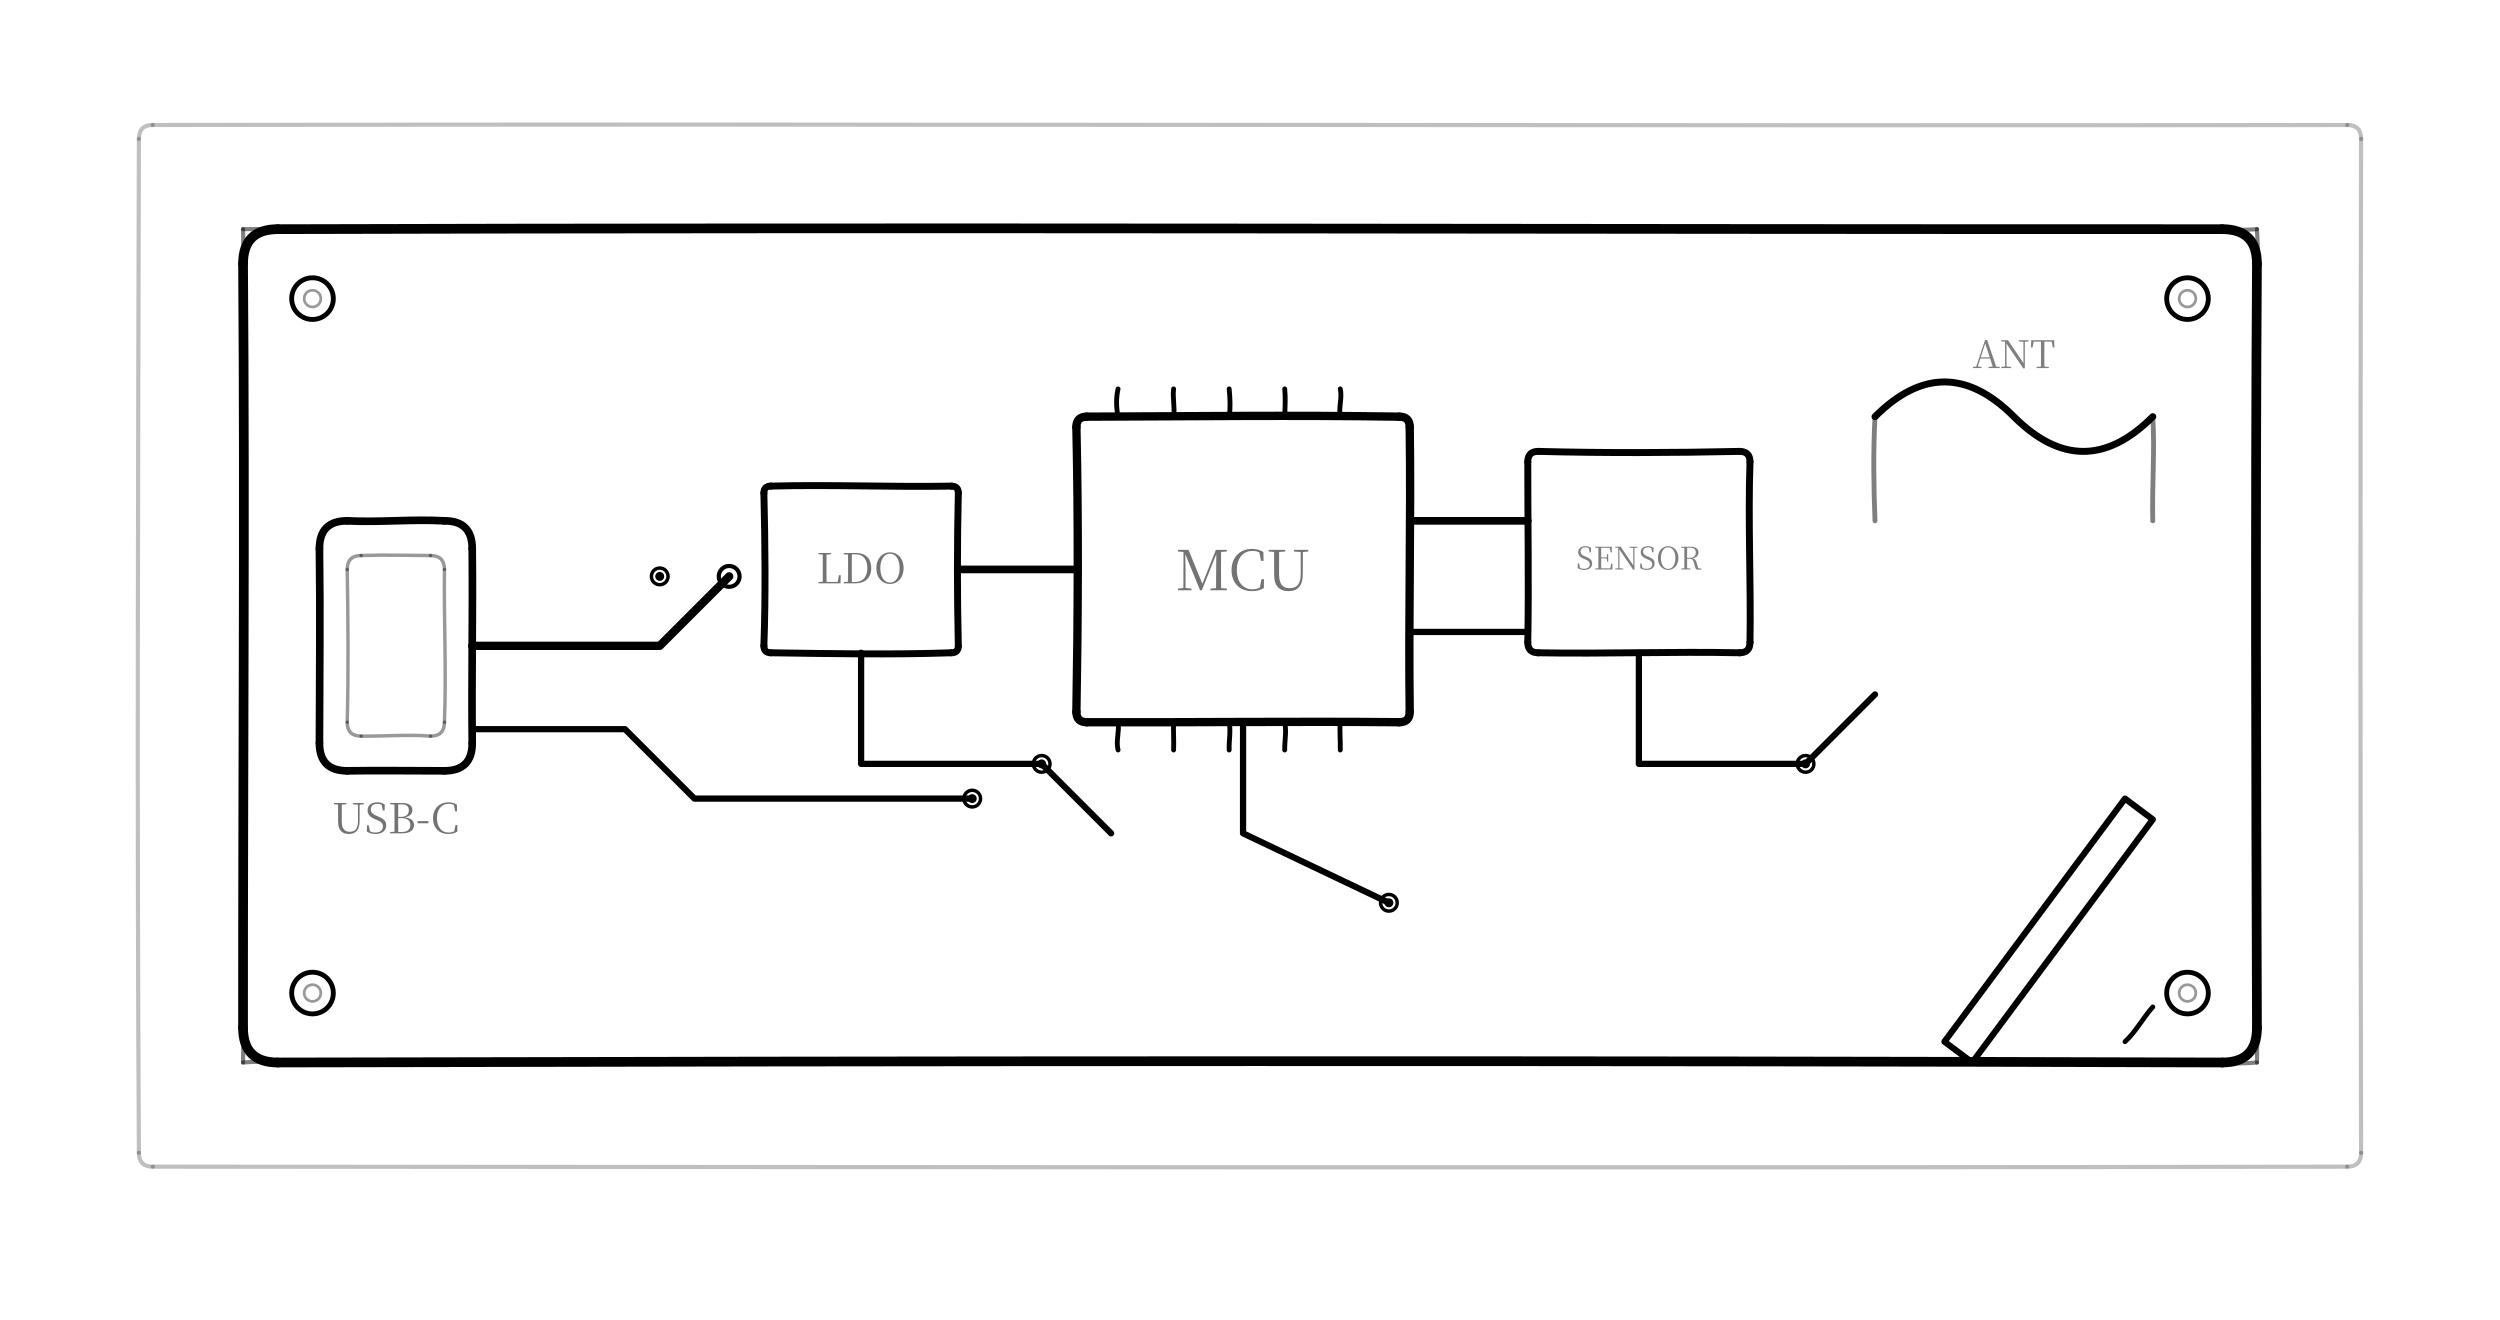
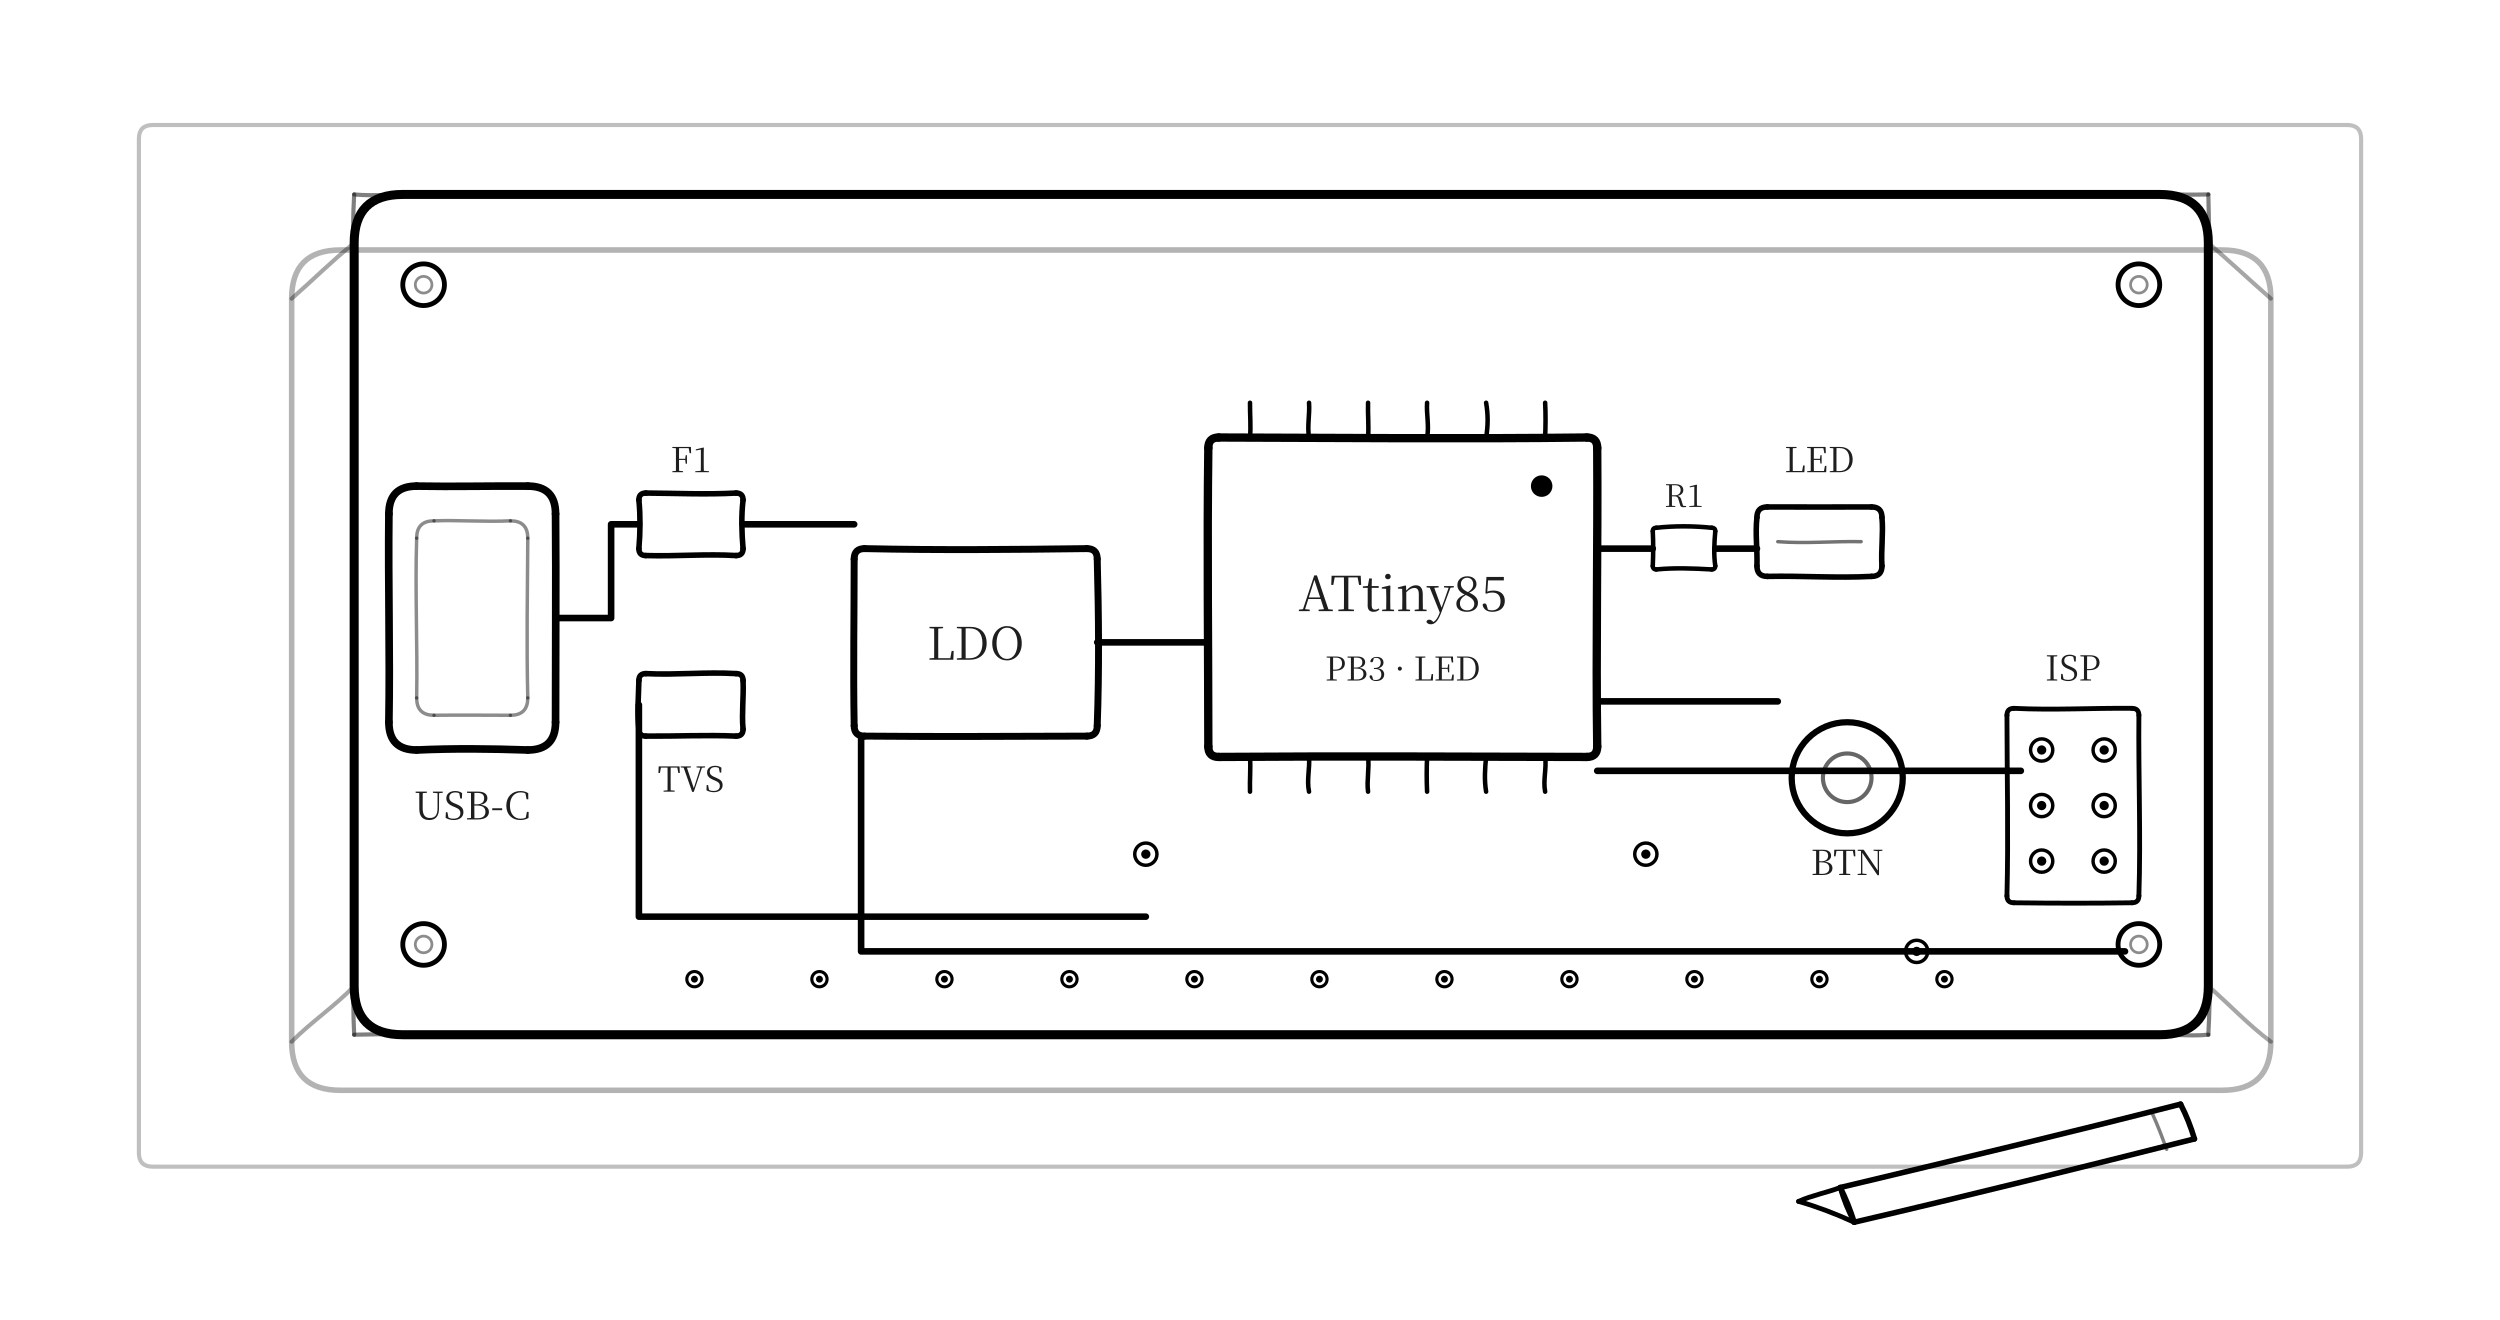
<svg xmlns="http://www.w3.org/2000/svg" viewBox="0 0 720 380" fill="none" stroke="currentColor" stroke-width="2.2" stroke-linecap="round" stroke-linejoin="round" role="img" aria-label="cover-kicad">
-   <path d="M44 36C254.67 35.63 465.33 36.3 676 36" stroke-width="1.2" opacity="0.25" />
-   <path d="M680 40C679.74 137.33 679.79 234.67 680 332" stroke-width="1.2" opacity="0.25" />
-   <path d="M676 336C465.33 336.39 254.67 336.1 44 336" stroke-width="1.2" opacity="0.25" />
-   <path d="M40 332C39.43 234.67 39.76 137.33 40 40" stroke-width="1.2" opacity="0.25" />
-   <path d="M40 40Q40 36 44 36" stroke-width="1.2" opacity="0.25" />
-   <path d="M676 36Q680 36 680 40" stroke-width="1.2" opacity="0.25" />
-   <path d="M680 332Q680 336 676 336" stroke-width="1.2" opacity="0.25" />
-   <path d="M44 336Q40 336 40 332" stroke-width="1.2" opacity="0.25" />
-   <path d="M80 66C266.67 65.44 453.33 66.05 640 66" stroke-width="2.8" />
-   <path d="M650 76C649.52 149.33 649.77 222.67 650 296" stroke-width="2.8" />
-   <path d="M640 306C453.33 305.41 266.67 305.57 80 306" stroke-width="2.8" />
-   <path d="M70 296C69.95 222.67 70.55 149.33 70 76" stroke-width="2.8" />
-   <path d="M70 76Q70 66 80 66" stroke-width="2.8" />
-   <path d="M640 66Q650 66 650 76" stroke-width="2.8" />
-   <path d="M650 296Q650 306 640 306" stroke-width="2.8" />
-   <path d="M80 306Q70 306 70 296" stroke-width="2.8" />
-   <path d="M100 150C109.33 150.48 118.67 149.47 128 150" stroke-width="2.2" />
-   <path d="M136 158C136.21 176.67 135.79 195.33 136 214" stroke-width="2.2" />
-   <path d="M128 222C118.67 222.01 109.33 221.85 100 222" stroke-width="2.2" />
-   <path d="M92 214C92.03 195.33 92.26 176.67 92 158" stroke-width="2.2" />
-   <path d="M92 158Q92 150 100 150" stroke-width="2.2" />
-   <path d="M128 150Q136 150 136 158" stroke-width="2.2" />
-   <path d="M136 214Q136 222 128 222" stroke-width="2.2" />
-   <path d="M100 222Q92 222 92 214" stroke-width="2.2" />
-   <path d="M104 160C110.67 159.74 117.33 159.97 124 160" stroke-width="1" opacity="0.4" />
-   <path d="M128 164C127.82 178.67 128.58 193.33 128 208" stroke-width="1" opacity="0.4" />
-   <path d="M124 212C117.33 211.47 110.67 212.1 104 212" stroke-width="1" opacity="0.4" />
-   <path d="M100 208C100.38 193.33 100.24 178.67 100 164" stroke-width="1" opacity="0.4" />
-   <path d="M100 164Q100 160 104 160" stroke-width="1" opacity="0.4" />
-   <path d="M124 160Q128 160 128 164" stroke-width="1" opacity="0.4" />
-   <path d="M128 208Q128 212 124 212" stroke-width="1" opacity="0.4" />
-   <path d="M104 212Q100 212 100 208" stroke-width="1" opacity="0.4" />
-   <text x="114" y="240" font-size="12" text-anchor="middle" font-family="Noto Serif CJK SC, Songti SC, SimSun, serif" fill="currentColor" stroke="none" opacity="0.55">USB-C</text>
-   <path d="M136 186L190 186L210 166" stroke-width="2.4" />
-   <path d="M210 163C211.66 163 213 164.34 213 166C213 167.66 211.66 169 210 169C208.34 169 207 167.66 207 166C207 164.34 208.34 163 210 163Z" stroke-width="1.2" />
-   <path d="M222 140C239.33 139.53 256.67 140.31 274 140" stroke-width="2" />
-   <path d="M276 142C275.65 156.67 275.66 171.33 276 186" stroke-width="2" />
-   <path d="M274 188C256.67 188.59 239.33 188.25 222 188" stroke-width="2" />
-   <path d="M220 186C220.51 171.33 220.35 156.67 220 142" stroke-width="2" />
-   <path d="M220 142Q220 140 222 140" stroke-width="2" />
-   <path d="M274 140Q276 140 276 142" stroke-width="2" />
-   <path d="M276 186Q276 188 274 188" stroke-width="2" />
-   <path d="M222 188Q220 188 220 186" stroke-width="2" />
-   <text x="248" y="168" font-size="12" text-anchor="middle" font-family="Noto Serif CJK SC, Songti SC, SimSun, serif" fill="currentColor" stroke="none" opacity="0.55">LDO</text>
-   <path d="M313 120C343 119.89 373 119.54 403 120" stroke-width="2.4" />
-   <path d="M406 123C406.4 150.33 405.62 177.67 406 205" stroke-width="2.4" />
-   <path d="M403 208C373 207.7 343 208.11 313 208" stroke-width="2.4" />
-   <path d="M310 205C310.47 177.67 310.6 150.33 310 123" stroke-width="2.4" />
-   <path d="M310 123Q310 120 313 120" stroke-width="2.4" />
-   <path d="M403 120Q406 120 406 123" stroke-width="2.4" />
-   <path d="M406 205Q406 208 403 208" stroke-width="2.4" />
-   <path d="M313 208Q310 208 310 205" stroke-width="2.4" />
-   <path d="M322 112C321.4 114.67 321.47 117.33 322 120" stroke-width="1.4" />
-   <path d="M322 208C322.45 210.67 321.32 213.33 322 216" stroke-width="1.4" />
-   <path d="M338 112C337.66 114.67 338.42 117.33 338 120" stroke-width="1.4" />
-   <path d="M338 208C337.88 210.67 338.11 213.33 338 216" stroke-width="1.4" />
-   <path d="M354 112C354.24 114.67 354.43 117.33 354 120" stroke-width="1.4" />
-   <path d="M354 208C354.51 210.67 353.9 213.33 354 216" stroke-width="1.4" />
-   <path d="M370 112C370.25 114.67 370.1 117.33 370 120" stroke-width="1.4" />
-   <path d="M370 208C370.57 210.67 369.94 213.33 370 216" stroke-width="1.4" />
-   <path d="M386 112C386.6 114.67 385.47 117.33 386 120" stroke-width="1.4" />
-   <path d="M386 208C385.76 210.67 386.08 213.33 386 216" stroke-width="1.4" />
-   <text x="358" y="170" font-size="16" text-anchor="middle" font-family="Noto Serif CJK SC, Songti SC, SimSun, serif" fill="currentColor" stroke="none" opacity="0.55">MCU</text>
-   <path d="M443 130C462.33 130.5 481.67 130.41 501 130" stroke-width="2" />
-   <path d="M504 133C503.4 150.33 504.29 167.67 504 185" stroke-width="2" />
-   <path d="M501 188C481.67 187.59 462.33 188.36 443 188" stroke-width="2" />
-   <path d="M440 185C440.33 167.67 439.98 150.33 440 133" stroke-width="2" />
-   <path d="M440 133Q440 130 443 130" stroke-width="2" />
-   <path d="M501 130Q504 130 504 133" stroke-width="2" />
-   <path d="M504 185Q504 188 501 188" stroke-width="2" />
-   <path d="M443 188Q440 188 440 185" stroke-width="2" />
-   <text x="472" y="164" font-size="9" text-anchor="middle" font-family="Noto Serif CJK SC, Songti SC, SimSun, serif" fill="currentColor" stroke="none" opacity="0.5">SENSOR</text>
-   <path d="M540 120q20-20 40 0t40 0" stroke-width="2" />
-   <path d="M540 120C539.47 130 539.61 140 540 150" stroke-width="1.4" opacity="0.5" />
-   <path d="M620 120C620.62 130 619.75 140 620 150" stroke-width="1.4" opacity="0.5" />
-   <text x="580" y="106" font-size="11" text-anchor="middle" font-family="Noto Serif CJK SC, Songti SC, SimSun, serif" fill="currentColor" stroke="none" opacity="0.5">ANT</text>
-   <path d="M276 164L310 164" stroke-width="2.2" />
-   <path d="M406 150L440 150" stroke-width="2.2" />
-   <path d="M406 182L440 182" stroke-width="1.8" />
-   <path d="M248 188L248 220L300 220L320 240" stroke-width="1.8" />
-   <path d="M358 208L358 240L400 260" stroke-width="1.8" />
-   <path d="M472 188L472 220L520 220L540 200" stroke-width="1.8" />
-   <path d="M136 210L180 210L200 230L280 230" stroke-width="1.8" />
-   <path d="M190 163.6C191.33 163.6 192.4 164.67 192.4 166C192.4 167.33 191.33 168.4 190 168.4C188.67 168.4 187.6 167.33 187.6 166C187.6 164.67 188.67 163.6 190 163.6Z" stroke-width="1" />
-   <path d="M190 165.1C190.5 165.1 190.9 165.5 190.9 166C190.9 166.5 190.5 166.9 190 166.9C189.5 166.9 189.1 166.5 189.1 166C189.1 165.5 189.5 165.1 190 165.1Z" stroke-width="0.8" fill="currentColor" />
-   <path d="M300 217.6C301.33 217.6 302.4 218.67 302.4 220C302.4 221.33 301.33 222.4 300 222.4C298.67 222.4 297.6 221.33 297.6 220C297.6 218.67 298.67 217.6 300 217.6Z" stroke-width="1" />
-   <path d="M300 219.1C300.5 219.1 300.9 219.5 300.9 220C300.9 220.5 300.5 220.9 300 220.9C299.5 220.9 299.1 220.5 299.1 220C299.1 219.5 299.5 219.1 300 219.1Z" stroke-width="0.8" fill="currentColor" />
-   <path d="M400 257.6C401.33 257.6 402.4 258.67 402.4 260C402.4 261.33 401.33 262.4 400 262.4C398.67 262.4 397.6 261.33 397.6 260C397.6 258.67 398.67 257.6 400 257.6Z" stroke-width="1" />
-   <path d="M400 259.1C400.5 259.1 400.9 259.5 400.9 260C400.9 260.5 400.5 260.9 400 260.9C399.5 260.9 399.1 260.5 399.1 260C399.1 259.5 399.5 259.1 400 259.1Z" stroke-width="0.8" fill="currentColor" />
-   <path d="M520 217.6C521.33 217.6 522.4 218.67 522.4 220C522.4 221.33 521.33 222.4 520 222.4C518.67 222.4 517.6 221.33 517.6 220C517.6 218.67 518.67 217.6 520 217.6Z" stroke-width="1" />
-   <path d="M520 219.1C520.5 219.1 520.9 219.5 520.9 220C520.9 220.5 520.5 220.9 520 220.9C519.5 220.9 519.1 220.5 519.1 220C519.1 219.5 519.5 219.1 520 219.1Z" stroke-width="0.8" fill="currentColor" />
-   <path d="M280 227.6C281.33 227.6 282.4 228.67 282.4 230C282.4 231.33 281.33 232.4 280 232.4C278.67 232.4 277.6 231.33 277.6 230C277.6 228.67 278.67 227.6 280 227.6Z" stroke-width="1" />
-   <path d="M280 229.1C280.5 229.1 280.9 229.5 280.9 230C280.9 230.5 280.5 230.9 280 230.9C279.5 230.9 279.1 230.5 279.1 230C279.1 229.5 279.5 229.1 280 229.1Z" stroke-width="0.8" fill="currentColor" />
-   <path d="M90 80C93.31 80 96 82.69 96 86C96 89.31 93.31 92 90 92C86.69 92 84 89.31 84 86C84 82.69 86.69 80 90 80Z" stroke-width="1.4" />
-   <path d="M90 83.6C91.33 83.6 92.4 84.67 92.4 86C92.4 87.33 91.33 88.4 90 88.4C88.67 88.4 87.6 87.33 87.6 86C87.6 84.67 88.67 83.6 90 83.6Z" stroke-width="0.8" opacity="0.4" />
-   <path d="M630 80C633.31 80 636 82.69 636 86C636 89.31 633.31 92 630 92C626.69 92 624 89.31 624 86C624 82.69 626.69 80 630 80Z" stroke-width="1.4" />
-   <path d="M630 83.6C631.33 83.6 632.4 84.67 632.4 86C632.4 87.33 631.33 88.4 630 88.4C628.67 88.4 627.6 87.33 627.6 86C627.6 84.67 628.67 83.6 630 83.6Z" stroke-width="0.8" opacity="0.4" />
-   <path d="M90 280C93.31 280 96 282.69 96 286C96 289.31 93.31 292 90 292C86.69 292 84 289.31 84 286C84 282.69 86.69 280 90 280Z" stroke-width="1.4" />
-   <path d="M90 283.6C91.33 283.6 92.4 284.67 92.4 286C92.4 287.33 91.33 288.4 90 288.4C88.67 288.4 87.6 287.33 87.6 286C87.6 284.67 88.67 283.6 90 283.6Z" stroke-width="0.8" opacity="0.4" />
-   <path d="M630 280C633.31 280 636 282.69 636 286C636 289.31 633.31 292 630 292C626.69 292 624 289.31 624 286C624 282.69 626.69 280 630 280Z" stroke-width="1.4" />
-   <path d="M630 283.6C631.33 283.6 632.4 284.67 632.4 286C632.4 287.33 631.33 288.4 630 288.4C628.67 288.4 627.6 287.33 627.6 286C627.6 284.67 628.67 283.6 630 283.6Z" stroke-width="0.8" opacity="0.4" />
-   <path d="M70 84C69.77 78 70.2 72 70 66" stroke-width="1.2" opacity="0.5" />
-   <path d="M70 66C76 65.87 82 66.22 88 66" stroke-width="1.2" opacity="0.5" />
-   <path d="M650 84C650.58 78 650.32 72 650 66" stroke-width="1.2" opacity="0.5" />
-   <path d="M650 66C644 66.48 638 65.91 632 66" stroke-width="1.2" opacity="0.5" />
-   <path d="M70 288C70.25 294 70.08 300 70 306" stroke-width="1.2" opacity="0.5" />
-   <path d="M70 306C76 305.53 82 305.82 88 306" stroke-width="1.2" opacity="0.5" />
-   <path d="M650 288C650.14 294 650.09 300 650 306" stroke-width="1.2" opacity="0.5" />
-   <path d="M650 306C644 306.5 638 306.26 632 306" stroke-width="1.2" opacity="0.5" />
-   <path d="M560 300l52-70 8 6-52 70z" stroke-width="1.8" />
-   <path d="M612 300C615.17 297.07 617.16 293.19 620 290" stroke-width="1.4" />
+   <path d="M44 36H676Q680 36 680 40V332Q680 336 676 336H44Q40 336 40 332V40Q40 36 44 36Z" stroke-width="1.2" opacity="0.25" />
+   <path d="M98 72H640Q654 72 654 86V300Q654 314 640 314H98Q84 314 84 300V86Q84 72 98 72Z" stroke-width="1.6" opacity="0.3" />
+   <path d="M102 70C95.72 75.02 90.05 80.72 84 86" stroke-width="1.2" opacity="0.35" />
+   <path d="M636 70C642.11 75.21 647.96 80.71 654 86" stroke-width="1.2" opacity="0.35" />
+   <path d="M102 284C96.41 289.79 89.66 294.29 84 300" stroke-width="1.2" opacity="0.35" />
+   <path d="M636 284C642.05 289.27 647.54 295.18 654 300" stroke-width="1.2" opacity="0.35" />
+   <path d="M116 56H622Q636 56 636 70V284Q636 298 622 298H116Q102 298 102 284V70Q102 56 116 56Z" stroke-width="2.6" />
+   <path d="M160 178H176V151H184 M214 151H246 M316 185H348 M184 203V264H330 M460 158H476 M494 158H506 M460 202H512 M460 222H582 M248 212V274H612" stroke-width="1.9" />
+   <path d="M477 152C482.33 151.43 487.67 151.46 493 152" stroke-width="1.3" />
+   <path d="M494 153C493.72 156.33 493.51 159.67 494 163" stroke-width="1.3" />
+   <path d="M493 164C487.67 163.7 482.33 163.48 477 164" stroke-width="1.3" />
+   <path d="M476 163C476.15 159.67 476.17 156.33 476 153" stroke-width="1.3" />
+   <path d="M476 153Q476 152 477 152" stroke-width="1.3" />
+   <path d="M493 152Q494 152 494 153" stroke-width="1.3" />
+   <path d="M494 163Q494 164 493 164" stroke-width="1.3" />
+   <path d="M477 164Q476 164 476 163" stroke-width="1.3" />
+   <text x="485" y="146" font-size="9" text-anchor="middle" font-family="Noto Serif CJK SC, Songti SC, SimSun, serif" fill="currentColor" stroke="none" opacity="0.88">R1</text>
+   <path d="M120 140C130.67 140.2 141.33 139.92 152 140" stroke-width="2.2" />
+   <path d="M160 148C160.16 168 159.98 188 160 208" stroke-width="2.2" />
+   <path d="M152 216C141.33 215.64 130.67 215.51 120 216" stroke-width="2.2" />
+   <path d="M112 208C112.34 188 111.77 168 112 148" stroke-width="2.2" />
+   <path d="M112 148Q112 140 120 140" stroke-width="2.2" />
+   <path d="M152 140Q160 140 160 148" stroke-width="2.2" />
+   <path d="M160 208Q160 216 152 216" stroke-width="2.2" />
+   <path d="M120 216Q112 216 112 208" stroke-width="2.2" />
+   <path d="M125 150C132.33 149.75 139.67 150.35 147 150" stroke-width="1" opacity="0.45" />
+   <path d="M152 155C151.91 170.33 151.62 185.67 152 201" stroke-width="1" opacity="0.45" />
+   <path d="M147 206C139.67 205.99 132.33 205.9 125 206" stroke-width="1" opacity="0.45" />
+   <path d="M120 201C120.27 185.67 119.51 170.33 120 155" stroke-width="1" opacity="0.45" />
+   <path d="M120 155Q120 150 125 150" stroke-width="1" opacity="0.45" />
+   <path d="M147 150Q152 150 152 155" stroke-width="1" opacity="0.45" />
+   <path d="M152 201Q152 206 147 206" stroke-width="1" opacity="0.45" />
+   <path d="M125 206Q120 206 120 201" stroke-width="1" opacity="0.45" />
+   <text x="136" y="236" font-size="11" text-anchor="middle" font-family="Noto Serif CJK SC, Songti SC, SimSun, serif" fill="currentColor" stroke="none" opacity="0.88">USB-C</text>
+   <path d="M186 142C194.67 142.05 203.33 142.47 212 142" stroke-width="1.6" />
+   <path d="M214 144C213.46 148.67 213.61 153.33 214 158" stroke-width="1.6" />
+   <path d="M212 160C203.33 159.48 194.67 160.27 186 160" stroke-width="1.6" />
+   <path d="M184 158C184.39 153.33 184.46 148.67 184 144" stroke-width="1.6" />
+   <path d="M184 144Q184 142 186 142" stroke-width="1.6" />
+   <path d="M212 142Q214 142 214 144" stroke-width="1.6" />
+   <path d="M214 158Q214 160 212 160" stroke-width="1.6" />
+   <path d="M186 160Q184 160 184 158" stroke-width="1.6" />
+   <text x="199" y="136" font-size="10" text-anchor="middle" font-family="Noto Serif CJK SC, Songti SC, SimSun, serif" fill="currentColor" stroke="none" opacity="0.88">F1</text>
+   <path d="M186 194C194.67 194.45 203.33 193.47 212 194" stroke-width="1.6" />
+   <path d="M214 196C214.22 200.67 213.57 205.33 214 210" stroke-width="1.6" />
+   <path d="M212 212C203.33 211.62 194.67 212.08 186 212" stroke-width="1.6" />
+   <path d="M184 210C183.47 205.33 183.89 200.67 184 196" stroke-width="1.6" />
+   <path d="M184 196Q184 194 186 194" stroke-width="1.6" />
+   <path d="M212 194Q214 194 214 196" stroke-width="1.6" />
+   <path d="M214 210Q214 212 212 212" stroke-width="1.6" />
+   <path d="M186 212Q184 212 184 210" stroke-width="1.6" />
+   <text x="199" y="228" font-size="10" text-anchor="middle" font-family="Noto Serif CJK SC, Songti SC, SimSun, serif" fill="currentColor" stroke="none" opacity="0.88">TVS</text>
+   <path d="M249 158C270.33 158.48 291.67 158.27 313 158" stroke-width="2" />
+   <path d="M316 161C316.43 177 316.58 193 316 209" stroke-width="2" />
+   <path d="M313 212C291.67 212.05 270.33 212.21 249 212" stroke-width="2" />
+   <path d="M246 209C245.71 193 246 177 246 161" stroke-width="2" />
+   <path d="M246 161Q246 158 249 158" stroke-width="2" />
+   <path d="M313 158Q316 158 316 161" stroke-width="2" />
+   <path d="M316 209Q316 212 313 212" stroke-width="2" />
+   <path d="M249 212Q246 212 246 209" stroke-width="2" />
+   <text x="281" y="190" font-size="13" text-anchor="middle" font-family="Noto Serif CJK SC, Songti SC, SimSun, serif" fill="currentColor" stroke="none" opacity="0.88">LDO</text>
+   <path d="M351 126C386.33 126.1 421.67 126.43 457 126" stroke-width="2.4" />
+   <path d="M460 129C460.2 157.67 459.59 186.33 460 215" stroke-width="2.4" />
+   <path d="M457 218C421.67 217.92 386.33 217.74 351 218" stroke-width="2.4" />
+   <path d="M348 215C347.99 186.33 347.62 157.67 348 129" stroke-width="2.4" />
+   <path d="M348 129Q348 126 351 126" stroke-width="2.4" />
+   <path d="M457 126Q460 126 460 129" stroke-width="2.4" />
+   <path d="M460 215Q460 218 457 218" stroke-width="2.4" />
+   <path d="M351 218Q348 218 348 215" stroke-width="2.4" />
+   <path d="M360 116C359.96 119.33 360.3 122.67 360 126" stroke-width="1.3" />
+   <path d="M360 218C360.23 221.33 359.89 224.67 360 228" stroke-width="1.3" />
+   <path d="M377 116C377.25 119.33 376.44 122.67 377 126" stroke-width="1.3" />
+   <path d="M377 218C377.26 221.33 376.3 224.67 377 228" stroke-width="1.3" />
+   <path d="M394 116C393.89 119.33 394.26 122.67 394 126" stroke-width="1.3" />
+   <path d="M394 218C394.41 221.33 393.57 224.67 394 228" stroke-width="1.3" />
+   <path d="M411 116C410.78 119.33 411.64 122.67 411 126" stroke-width="1.3" />
+   <path d="M411 218C410.86 221.33 410.85 224.67 411 228" stroke-width="1.3" />
+   <path d="M428 116C428.58 119.33 428.58 122.67 428 126" stroke-width="1.3" />
+   <path d="M428 218C427.66 221.33 427.45 224.67 428 228" stroke-width="1.3" />
+   <path d="M445 116C445.17 119.33 445.14 122.67 445 126" stroke-width="1.3" />
+   <path d="M445 218C445.47 221.33 444.35 224.67 445 228" stroke-width="1.3" />
+   <path d="M444 137.4C445.44 137.4 446.6 138.56 446.6 140C446.6 141.44 445.44 142.6 444 142.6C442.56 142.6 441.4 141.44 441.4 140C441.4 138.56 442.56 137.4 444 137.4Z" stroke-width="1" fill="currentColor" />
+   <text x="404" y="176" font-size="14" text-anchor="middle" font-family="Noto Serif CJK SC, Songti SC, SimSun, serif" fill="currentColor" stroke="none" opacity="0.88">ATtiny85</text>
+   <text x="404" y="196" font-size="9.5" text-anchor="middle" font-family="Noto Serif CJK SC, Songti SC, SimSun, serif" fill="currentColor" stroke="none" opacity="0.88">PB3 · LED</text>
+   <path d="M509 146C519 146.01 529 146.06 539 146" stroke-width="1.6" />
+   <path d="M542 149C542.44 153.67 541.7 158.33 542 163" stroke-width="1.6" />
+   <path d="M539 166C529 166.53 519 165.79 509 166" stroke-width="1.6" />
+   <path d="M506 163C506.16 158.33 505.47 153.67 506 149" stroke-width="1.6" />
+   <path d="M506 149Q506 146 509 146" stroke-width="1.6" />
+   <path d="M539 146Q542 146 542 149" stroke-width="1.6" />
+   <path d="M542 163Q542 166 539 166" stroke-width="1.6" />
+   <path d="M509 166Q506 166 506 163" stroke-width="1.6" />
+   <path d="M512 156C520 156.61 528 155.84 536 156" stroke-width="1" opacity="0.55" />
+   <text x="524" y="136" font-size="10" text-anchor="middle" font-family="Noto Serif CJK SC, Songti SC, SimSun, serif" fill="currentColor" stroke="none" opacity="0.88">LED</text>
+   <path d="M532 208C540.84 208 548 215.16 548 224C548 232.84 540.84 240 532 240C523.16 240 516 232.84 516 224C516 215.16 523.16 208 532 208Z" stroke-width="1.8" />
+   <path d="M532 217C535.87 217 539 220.13 539 224C539 227.87 535.87 231 532 231C528.13 231 525 227.87 525 224C525 220.13 528.13 217 532 217Z" stroke-width="1.2" opacity="0.6" />
+   <text x="532" y="252" font-size="10" text-anchor="middle" font-family="Noto Serif CJK SC, Songti SC, SimSun, serif" fill="currentColor" stroke="none" opacity="0.88">BTN</text>
+   <path d="M580 204C591.33 204.57 602.67 203.88 614 204" stroke-width="1.4" />
+   <path d="M616 206C615.84 223.33 616.56 240.67 616 258" stroke-width="1.4" />
+   <path d="M614 260C602.67 260.17 591.33 260.14 580 260" stroke-width="1.4" />
+   <path d="M578 258C578.44 240.67 578.02 223.33 578 206" stroke-width="1.4" />
+   <path d="M578 206Q578 204 580 204" stroke-width="1.4" />
+   <path d="M614 204Q616 204 616 206" stroke-width="1.4" />
+   <path d="M616 258Q616 260 614 260" stroke-width="1.4" />
+   <path d="M580 260Q578 260 578 258" stroke-width="1.4" />
+   <path d="M588 212.8C589.77 212.8 591.2 214.23 591.2 216C591.2 217.77 589.77 219.2 588 219.2C586.23 219.2 584.8 217.77 584.8 216C584.8 214.23 586.23 212.8 588 212.8Z" stroke-width="1" />
+   <path d="M588 215C588.55 215 589 215.45 589 216C589 216.55 588.55 217 588 217C587.45 217 587 216.55 587 216C587 215.45 587.45 215 588 215Z" stroke-width="0.7" fill="currentColor" />
+   <path d="M588 228.8C589.77 228.8 591.2 230.23 591.2 232C591.2 233.77 589.77 235.2 588 235.2C586.23 235.2 584.8 233.77 584.8 232C584.8 230.23 586.23 228.8 588 228.8Z" stroke-width="1" />
+   <path d="M588 231C588.55 231 589 231.45 589 232C589 232.55 588.55 233 588 233C587.45 233 587 232.55 587 232C587 231.45 587.45 231 588 231Z" stroke-width="0.7" fill="currentColor" />
+   <path d="M588 244.8C589.77 244.8 591.2 246.23 591.2 248C591.2 249.77 589.77 251.2 588 251.2C586.23 251.2 584.8 249.77 584.8 248C584.8 246.23 586.23 244.8 588 244.8Z" stroke-width="1" />
+   <path d="M588 247C588.55 247 589 247.45 589 248C589 248.55 588.55 249 588 249C587.45 249 587 248.55 587 248C587 247.45 587.45 247 588 247Z" stroke-width="0.7" fill="currentColor" />
+   <path d="M606 212.8C607.77 212.8 609.2 214.23 609.2 216C609.2 217.77 607.77 219.2 606 219.2C604.23 219.2 602.8 217.77 602.8 216C602.8 214.23 604.23 212.8 606 212.8Z" stroke-width="1" />
+   <path d="M606 215C606.55 215 607 215.45 607 216C607 216.55 606.55 217 606 217C605.45 217 605 216.55 605 216C605 215.45 605.45 215 606 215Z" stroke-width="0.7" fill="currentColor" />
+   <path d="M606 228.8C607.77 228.8 609.2 230.23 609.2 232C609.2 233.77 607.77 235.2 606 235.2C604.23 235.2 602.8 233.77 602.8 232C602.8 230.23 604.23 228.8 606 228.8Z" stroke-width="1" />
+   <path d="M606 231C606.55 231 607 231.45 607 232C607 232.55 606.55 233 606 233C605.45 233 605 232.55 605 232C605 231.45 605.45 231 606 231Z" stroke-width="0.7" fill="currentColor" />
+   <path d="M606 244.8C607.77 244.8 609.2 246.23 609.2 248C609.2 249.77 607.77 251.2 606 251.2C604.23 251.2 602.8 249.77 602.8 248C602.8 246.23 604.23 244.8 606 244.8Z" stroke-width="1" />
+   <path d="M606 247C606.55 247 607 247.45 607 248C607 248.55 606.55 249 606 249C605.45 249 605 248.55 605 248C605 247.45 605.45 247 606 247Z" stroke-width="0.7" fill="currentColor" />
+   <text x="597" y="196" font-size="10" text-anchor="middle" font-family="Noto Serif CJK SC, Songti SC, SimSun, serif" fill="currentColor" stroke="none" opacity="0.88">ISP</text>
+   <path d="M330 242.8C331.77 242.8 333.2 244.23 333.2 246C333.2 247.77 331.77 249.2 330 249.2C328.23 249.2 326.8 247.77 326.8 246C326.8 244.23 328.23 242.8 330 242.8Z" stroke-width="1" />
+   <path d="M330 245C330.55 245 331 245.45 331 246C331 246.55 330.55 247 330 247C329.45 247 329 246.55 329 246C329 245.45 329.45 245 330 245Z" stroke-width="0.7" fill="currentColor" />
+   <path d="M474 242.8C475.77 242.8 477.2 244.23 477.2 246C477.2 247.77 475.77 249.2 474 249.2C472.23 249.2 470.8 247.77 470.8 246C470.8 244.23 472.23 242.8 474 242.8Z" stroke-width="1" />
+   <path d="M474 245C474.55 245 475 245.45 475 246C475 246.55 474.55 247 474 247C473.45 247 473 246.55 473 246C473 245.45 473.45 245 474 245Z" stroke-width="0.7" fill="currentColor" />
+   <path d="M552 270.8C553.77 270.8 555.2 272.23 555.2 274C555.2 275.77 553.77 277.2 552 277.2C550.23 277.2 548.8 275.77 548.8 274C548.8 272.23 550.23 270.8 552 270.8Z" stroke-width="1" />
+   <path d="M552 273C552.55 273 553 273.45 553 274C553 274.55 552.55 275 552 275C551.45 275 551 274.55 551 274C551 273.45 551.45 273 552 273Z" stroke-width="0.7" fill="currentColor" />
+   <path d="M200 279.8C201.22 279.8 202.2 280.78 202.2 282C202.2 283.22 201.22 284.2 200 284.2C198.78 284.2 197.8 283.22 197.8 282C197.8 280.78 198.78 279.8 200 279.8Z" stroke-width="0.9" />
+   <path d="M200 281.3C200.39 281.3 200.7 281.61 200.7 282C200.7 282.39 200.39 282.7 200 282.7C199.61 282.7 199.3 282.39 199.3 282C199.3 281.61 199.61 281.3 200 281.3Z" stroke-width="0.6" fill="currentColor" />
+   <path d="M236 279.8C237.22 279.8 238.2 280.78 238.2 282C238.2 283.22 237.22 284.2 236 284.2C234.78 284.2 233.8 283.22 233.8 282C233.8 280.78 234.78 279.8 236 279.8Z" stroke-width="0.9" />
+   <path d="M236 281.3C236.39 281.3 236.7 281.61 236.7 282C236.7 282.39 236.39 282.7 236 282.7C235.61 282.7 235.3 282.39 235.3 282C235.3 281.61 235.61 281.3 236 281.3Z" stroke-width="0.6" fill="currentColor" />
+   <path d="M272 279.8C273.22 279.8 274.2 280.78 274.2 282C274.2 283.22 273.22 284.2 272 284.2C270.78 284.2 269.8 283.22 269.8 282C269.8 280.78 270.78 279.8 272 279.8Z" stroke-width="0.9" />
+   <path d="M272 281.3C272.39 281.3 272.7 281.61 272.7 282C272.7 282.39 272.39 282.7 272 282.7C271.61 282.7 271.3 282.39 271.3 282C271.3 281.61 271.61 281.3 272 281.3Z" stroke-width="0.6" fill="currentColor" />
+   <path d="M308 279.8C309.22 279.8 310.2 280.78 310.2 282C310.2 283.22 309.22 284.2 308 284.2C306.78 284.2 305.8 283.22 305.8 282C305.8 280.78 306.78 279.8 308 279.8Z" stroke-width="0.9" />
+   <path d="M308 281.3C308.39 281.3 308.7 281.61 308.7 282C308.7 282.39 308.39 282.7 308 282.7C307.61 282.7 307.3 282.39 307.3 282C307.3 281.61 307.61 281.3 308 281.3Z" stroke-width="0.6" fill="currentColor" />
+   <path d="M344 279.8C345.22 279.8 346.2 280.78 346.2 282C346.2 283.22 345.22 284.2 344 284.2C342.78 284.2 341.8 283.22 341.8 282C341.8 280.78 342.78 279.8 344 279.8Z" stroke-width="0.9" />
+   <path d="M344 281.3C344.39 281.3 344.7 281.61 344.7 282C344.7 282.39 344.39 282.7 344 282.7C343.61 282.7 343.3 282.39 343.3 282C343.3 281.61 343.61 281.3 344 281.3Z" stroke-width="0.6" fill="currentColor" />
+   <path d="M380 279.8C381.22 279.8 382.2 280.78 382.2 282C382.2 283.22 381.22 284.2 380 284.2C378.78 284.2 377.8 283.22 377.8 282C377.8 280.78 378.78 279.8 380 279.8Z" stroke-width="0.9" />
+   <path d="M380 281.3C380.39 281.3 380.7 281.61 380.7 282C380.7 282.39 380.39 282.7 380 282.7C379.61 282.7 379.3 282.39 379.3 282C379.3 281.61 379.61 281.3 380 281.3Z" stroke-width="0.6" fill="currentColor" />
+   <path d="M416 279.8C417.22 279.8 418.2 280.78 418.2 282C418.2 283.22 417.22 284.2 416 284.2C414.78 284.2 413.8 283.22 413.8 282C413.8 280.78 414.78 279.8 416 279.8Z" stroke-width="0.9" />
+   <path d="M416 281.3C416.39 281.3 416.7 281.61 416.7 282C416.7 282.39 416.39 282.7 416 282.7C415.61 282.7 415.3 282.39 415.3 282C415.3 281.61 415.61 281.3 416 281.3Z" stroke-width="0.6" fill="currentColor" />
+   <path d="M452 279.8C453.22 279.8 454.2 280.78 454.2 282C454.2 283.22 453.22 284.2 452 284.2C450.78 284.2 449.8 283.22 449.8 282C449.8 280.78 450.78 279.8 452 279.8Z" stroke-width="0.9" />
+   <path d="M452 281.3C452.39 281.3 452.7 281.61 452.7 282C452.7 282.39 452.39 282.7 452 282.7C451.61 282.7 451.3 282.39 451.3 282C451.3 281.61 451.61 281.3 452 281.3Z" stroke-width="0.6" fill="currentColor" />
+   <path d="M488 279.8C489.22 279.8 490.2 280.78 490.2 282C490.2 283.22 489.22 284.2 488 284.2C486.78 284.2 485.8 283.22 485.8 282C485.8 280.78 486.78 279.8 488 279.8Z" stroke-width="0.9" />
+   <path d="M488 281.3C488.39 281.3 488.7 281.61 488.7 282C488.7 282.39 488.39 282.7 488 282.7C487.61 282.7 487.3 282.39 487.3 282C487.3 281.61 487.61 281.3 488 281.3Z" stroke-width="0.6" fill="currentColor" />
+   <path d="M524 279.8C525.22 279.8 526.2 280.78 526.2 282C526.2 283.22 525.22 284.2 524 284.2C522.78 284.2 521.8 283.22 521.8 282C521.8 280.78 522.78 279.8 524 279.8Z" stroke-width="0.9" />
+   <path d="M524 281.3C524.39 281.3 524.7 281.61 524.7 282C524.7 282.39 524.39 282.7 524 282.7C523.61 282.7 523.3 282.39 523.3 282C523.3 281.61 523.61 281.3 524 281.3Z" stroke-width="0.6" fill="currentColor" />
+   <path d="M560 279.8C561.22 279.8 562.2 280.78 562.2 282C562.2 283.22 561.22 284.2 560 284.2C558.78 284.2 557.8 283.22 557.8 282C557.8 280.78 558.78 279.8 560 279.8Z" stroke-width="0.9" />
+   <path d="M560 281.3C560.39 281.3 560.7 281.61 560.7 282C560.7 282.39 560.39 282.7 560 282.7C559.61 282.7 559.3 282.39 559.3 282C559.3 281.61 559.61 281.3 560 281.3Z" stroke-width="0.6" fill="currentColor" />
+   <path d="M122 76C125.31 76 128 78.69 128 82C128 85.31 125.31 88 122 88C118.69 88 116 85.31 116 82C116 78.69 118.69 76 122 76Z" stroke-width="1.4" />
+   <path d="M122 79.6C123.33 79.6 124.4 80.67 124.4 82C124.4 83.33 123.33 84.4 122 84.4C120.67 84.4 119.6 83.33 119.6 82C119.6 80.67 120.67 79.6 122 79.6Z" stroke-width="0.8" opacity="0.45" />
+   <path d="M616 76C619.31 76 622 78.69 622 82C622 85.31 619.31 88 616 88C612.69 88 610 85.31 610 82C610 78.69 612.69 76 616 76Z" stroke-width="1.4" />
+   <path d="M616 79.6C617.33 79.6 618.4 80.67 618.4 82C618.4 83.33 617.33 84.4 616 84.4C614.67 84.4 613.6 83.33 613.6 82C613.6 80.67 614.67 79.6 616 79.6Z" stroke-width="0.8" opacity="0.45" />
+   <path d="M122 266C125.31 266 128 268.69 128 272C128 275.31 125.31 278 122 278C118.69 278 116 275.31 116 272C116 268.69 118.69 266 122 266Z" stroke-width="1.4" />
+   <path d="M122 269.6C123.33 269.6 124.4 270.67 124.4 272C124.4 273.33 123.33 274.4 122 274.4C120.67 274.4 119.6 273.33 119.6 272C119.6 270.67 120.67 269.6 122 269.6Z" stroke-width="0.8" opacity="0.45" />
+   <path d="M616 266C619.31 266 622 268.69 622 272C622 275.31 619.31 278 616 278C612.69 278 610 275.31 610 272C610 268.69 612.69 266 616 266Z" stroke-width="1.4" />
+   <path d="M616 269.6C617.33 269.6 618.4 270.67 618.4 272C618.4 273.33 617.33 274.4 616 274.4C614.67 274.4 613.6 273.33 613.6 272C613.6 270.67 614.67 269.6 616 269.6Z" stroke-width="0.8" opacity="0.45" />
+   <path d="M102 74C101.54 68 101.67 62 102 56" stroke-width="1.2" opacity="0.5" />
+   <path d="M102 56C108 56.57 114 55.83 120 56" stroke-width="1.2" opacity="0.5" />
+   <path d="M636 74C636.39 68 636.12 62 636 56" stroke-width="1.2" opacity="0.5" />
+   <path d="M636 56C630 56.18 624 55.88 618 56" stroke-width="1.2" opacity="0.5" />
+   <path d="M102 280C101.65 286 101.72 292 102 298" stroke-width="1.2" opacity="0.5" />
+   <path d="M102 298C108 297.94 114 297.61 120 298" stroke-width="1.2" opacity="0.5" />
+   <path d="M636 280C636.62 286 636.29 292 636 298" stroke-width="1.2" opacity="0.5" />
+   <path d="M636 298C630 298.58 624 297.61 618 298" stroke-width="1.2" opacity="0.5" />
+   <path d="M530 342C562.71 334.18 595.42 326.36 628 318" stroke-width="1.6" />
+   <path d="M628 318C629.67 321.2 630.97 324.54 632 328" stroke-width="1.6" />
+   <path d="M632 328C599.39 336.23 566.76 344.37 534 352" stroke-width="1.6" />
+   <path d="M534 352C532.93 348.56 531.58 345.23 530 342" stroke-width="1.6" />
+   <path d="M530 342C526.06 343.51 521.86 344.24 518 346" stroke-width="1.4" />
+   <path d="M518 346C523.49 347.58 528.81 349.63 534 352" stroke-width="1.4" />
+   <path d="M534 352C532.32 348.81 530.91 345.5 530 342" stroke-width="1.4" />
+   <path d="M620 321C621.49 324.27 622.75 327.63 624 331" stroke-width="1" opacity="0.5" />
</svg>
